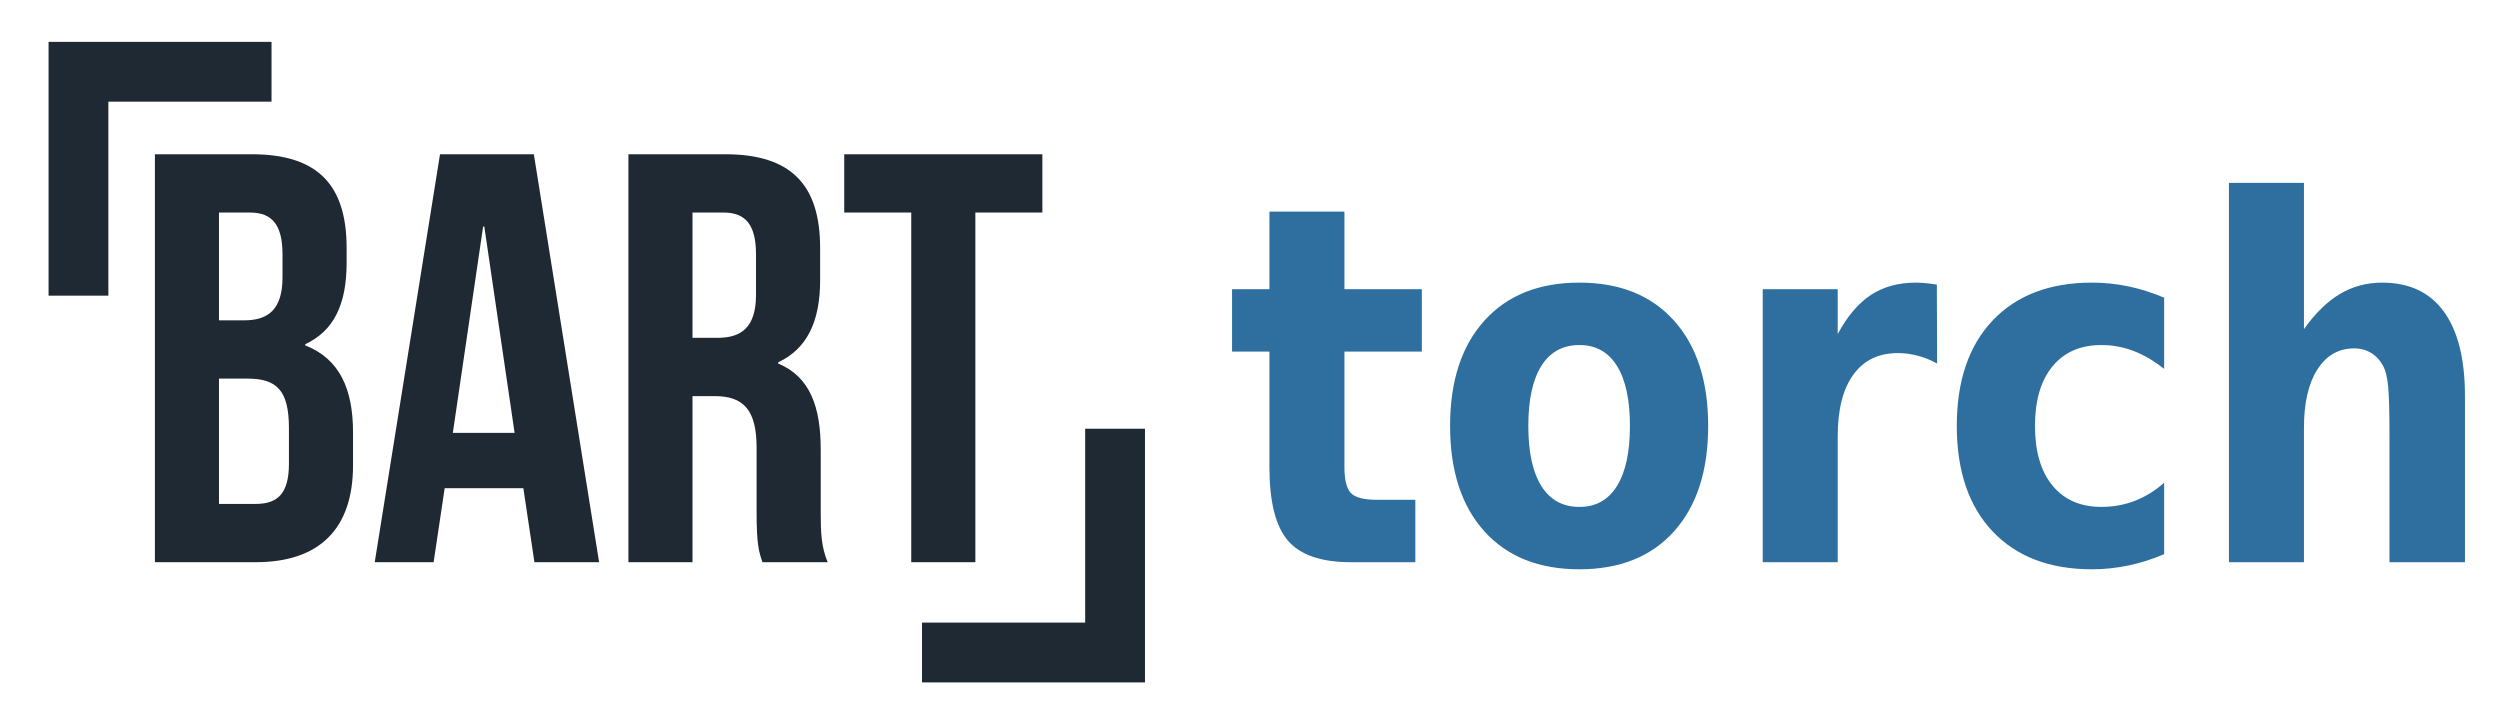
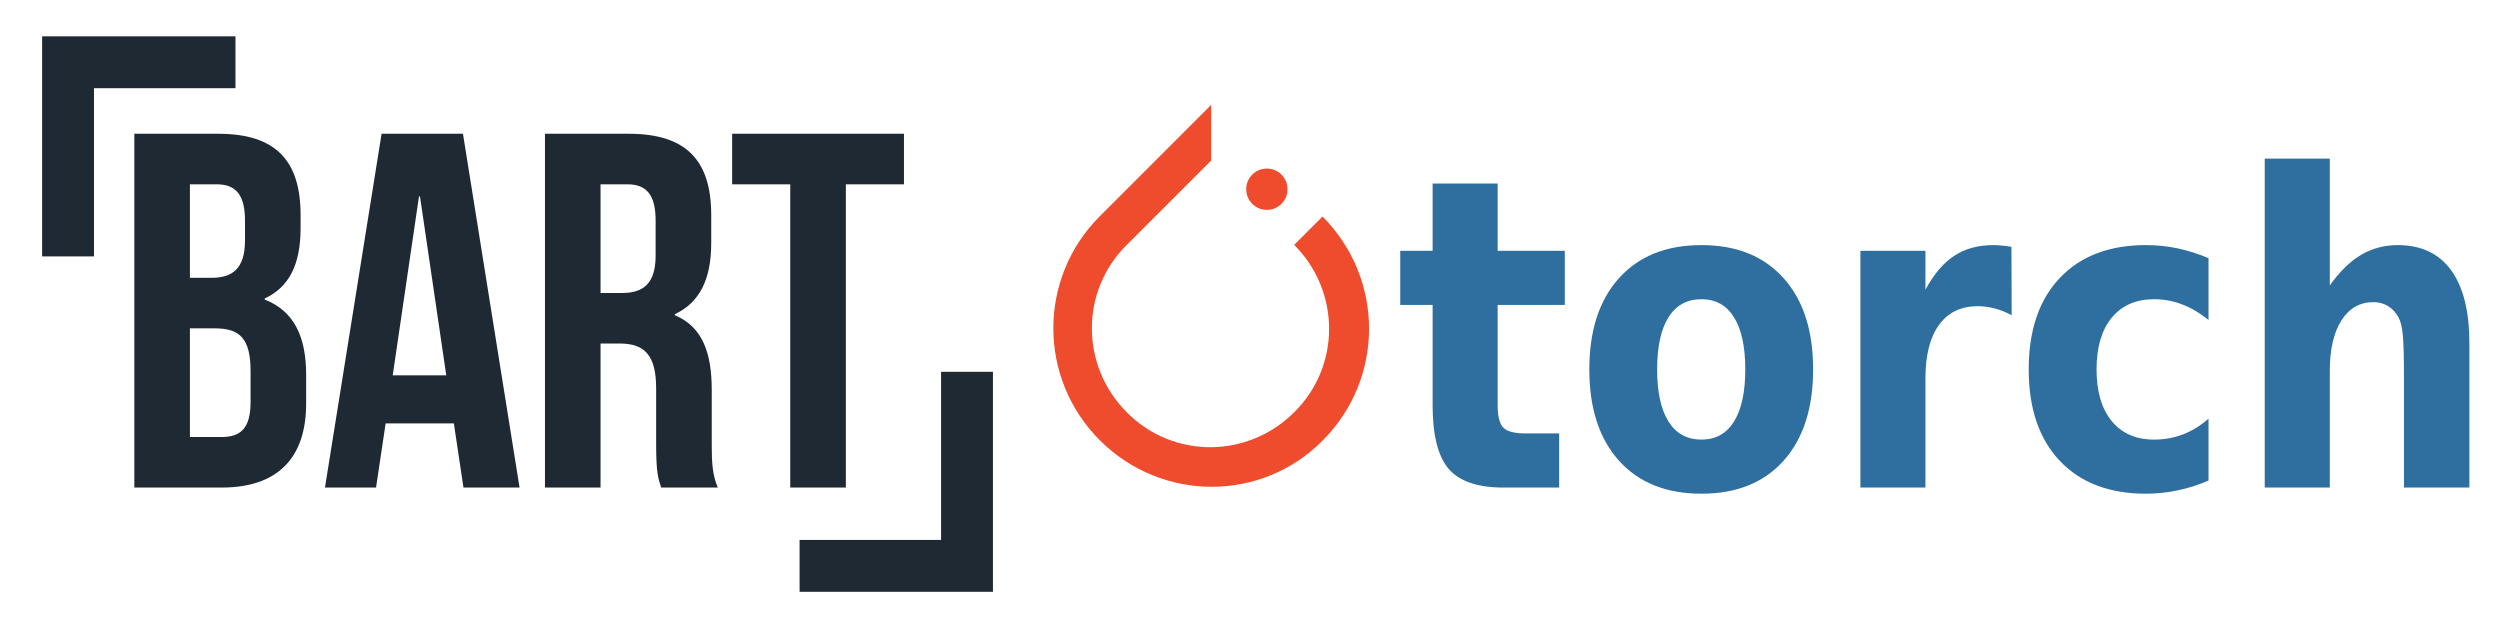
- <svg xmlns="http://www.w3.org/2000/svg" role="img" aria-label="bartorch" viewBox="-8 -8 836 240">
+ <svg xmlns="http://www.w3.org/2000/svg" role="img" aria-label="bartorch" viewBox="-8 -8 964 240">
  <path fill="#1f2933" fill-rule="evenodd" d="M76.15 43.58 C76.15 43.58 43.80 43.58 43.80 43.58 C43.80 43.58 43.80 180.00 43.80 180.00 C43.80 180.00 77.51 180.00 77.51 180.00 C98.95 180.00 110.05 168.70 110.05 147.65 C110.05 147.65 110.05 136.54 110.05 136.54 C110.05 122.12 105.57 111.99 94.07 107.50 C94.07 107.50 94.07 107.11 94.07 107.11 C103.62 102.63 107.91 93.86 107.91 79.83 C107.91 79.83 107.91 74.96 107.91 74.96 C107.91 53.91 98.36 43.58 76.15 43.58 C76.15 43.58 76.15 43.58 76.15 43.58 Z M74.78 118.61 C84.53 118.61 88.62 122.51 88.62 135.18 C88.62 135.18 88.62 147.07 88.62 147.07 C88.62 157.20 84.72 160.51 77.51 160.51 C77.51 160.51 65.23 160.51 65.23 160.51 C65.23 160.51 65.23 118.61 65.23 118.61 C65.23 118.61 74.78 118.61 74.78 118.61 Z M75.56 63.07 C83.16 63.07 86.47 67.36 86.47 77.10 C86.47 77.10 86.47 84.70 86.47 84.70 C86.47 95.62 81.60 99.12 73.61 99.12 C73.61 99.12 65.23 99.12 65.23 99.12 C65.23 99.12 65.23 63.07 65.23 63.07 C65.23 63.07 75.56 63.07 75.56 63.07 Z M170.52 43.58 C170.52 43.58 139.14 43.58 139.14 43.58 C139.14 43.58 117.31 180.00 117.31 180.00 C117.31 180.00 137.00 180.00 137.00 180.00 C137.00 180.00 140.70 155.25 140.70 155.25 C140.70 155.25 167.01 155.25 167.01 155.25 C167.01 155.25 170.71 180.00 170.71 180.00 C170.71 180.00 192.34 180.00 192.34 180.00 C192.34 180.00 170.52 43.58 170.52 43.58 Z M153.56 67.75 C153.56 67.75 153.95 67.75 153.95 67.75 C153.95 67.75 164.08 136.74 164.08 136.74 C164.08 136.74 143.43 136.74 143.43 136.74 C143.43 136.74 153.56 67.75 153.56 67.75 Z M268.78 180.00 C266.64 174.93 266.45 170.06 266.45 163.44 C266.45 163.44 266.45 142.39 266.45 142.39 C266.45 128.16 262.94 118.03 252.22 113.55 C252.22 113.55 252.22 113.16 252.22 113.16 C261.77 108.67 266.25 99.71 266.25 85.68 C266.25 85.68 266.25 74.96 266.25 74.96 C266.25 53.91 256.70 43.58 234.49 43.58 C234.49 43.58 202.14 43.58 202.14 43.58 C202.14 43.58 202.14 180.00 202.14 180.00 C202.14 180.00 223.57 180.00 223.57 180.00 C223.57 180.00 223.57 124.46 223.57 124.46 C223.57 124.46 230.98 124.46 230.98 124.46 C240.72 124.46 245.01 129.14 245.01 141.80 C245.01 141.80 245.01 163.24 245.01 163.24 C245.01 174.35 245.79 176.49 246.96 180.00 C246.96 180.00 268.78 180.00 268.78 180.00 Z M233.90 63.07 C241.50 63.07 244.81 67.36 244.81 77.10 C244.81 77.10 244.81 90.55 244.81 90.55 C244.81 101.46 239.94 104.97 231.95 104.97 C231.95 104.97 223.57 104.97 223.57 104.97 C223.57 104.97 223.57 63.07 223.57 63.07 C223.57 63.07 233.90 63.07 233.90 63.07 Z M274.31 63.07 C274.31 63.07 296.72 63.07 296.72 63.07 C296.72 63.07 296.72 180.00 296.72 180.00 C296.72 180.00 318.16 180.00 318.16 180.00 C318.16 180.00 318.16 63.07 318.16 63.07 C318.16 63.07 340.57 63.07 340.57 63.07 C340.57 63.07 340.57 43.58 340.57 43.58 C340.57 43.58 274.31 43.58 274.31 43.58 C274.31 43.58 274.31 63.07 274.31 63.07 Z M8.24 6.00 C8.24 6.00 8.24 90.88 8.24 90.88 C8.24 90.88 28.24 90.88 28.24 90.88 C28.24 90.88 28.24 26.00 28.24 26.00 C28.24 26.00 82.80 26.00 82.80 26.00 C82.80 26.00 82.80 6.00 82.80 6.00 C82.80 6.00 8.24 6.00 8.24 6.00 Z M354.88 135.36 C354.88 135.36 354.88 200.20 354.88 200.20 C354.88 200.20 300.32 200.20 300.32 200.20 C300.32 200.20 300.32 220.20 300.32 220.20 C300.32 220.20 374.88 220.20 374.88 220.20 C374.88 220.20 374.88 135.36 374.88 135.36 C374.88 135.36 354.88 135.36 354.88 135.36 Z" />
-   <path fill="#2f6f9f" fill-rule="evenodd" d="M441.58 62.77 L441.58 88.70 L467.46 88.70 L467.46 109.57 L441.58 109.57 L441.58 148.28 Q441.58 154.65 443.75 156.89 Q445.93 159.13 452.39 159.13 L465.29 159.13 L465.29 180.00 L443.75 180.00 Q428.90 180.00 422.69 172.80 Q416.50 165.57 416.50 148.28 L416.50 109.57 L404.00 109.57 L404.00 88.70 L416.50 88.70 L416.50 62.77 L441.58 62.77 Z M520.16 107.38 Q511.81 107.38 507.44 114.34 Q503.07 121.31 503.07 134.43 Q503.07 147.55 507.44 154.54 Q511.81 161.51 520.16 161.51 Q528.37 161.51 532.70 154.54 Q537.05 147.55 537.05 134.43 Q537.05 121.31 532.70 114.34 Q528.37 107.38 520.16 107.38 Z M520.16 86.51 Q540.42 86.51 551.81 99.24 Q563.21 111.94 563.21 134.43 Q563.21 156.94 551.81 169.67 Q540.42 182.37 520.16 182.37 Q499.83 182.37 488.37 169.67 Q476.91 156.94 476.91 134.43 Q476.91 111.94 488.37 99.24 Q499.83 86.51 520.16 86.51 Z M639.77 113.56 Q636.48 111.76 633.20 110.93 Q629.95 110.07 626.65 110.07 Q616.98 110.07 611.75 117.29 Q606.53 124.49 606.53 137.92 L606.53 180.00 L581.45 180.00 L581.45 88.70 L606.53 88.70 L606.53 103.70 Q611.37 94.73 617.63 90.63 Q623.91 86.51 632.68 86.51 Q633.94 86.51 635.40 86.64 Q636.88 86.75 639.68 87.16 L639.77 113.56 Z M715.69 91.55 L715.69 115.36 Q710.57 111.29 705.41 109.34 Q700.25 107.38 694.71 107.38 Q684.21 107.38 678.36 114.50 Q672.50 121.62 672.50 134.43 Q672.50 147.24 678.36 154.38 Q684.21 161.51 694.71 161.51 Q700.61 161.51 705.91 159.47 Q711.20 157.41 715.69 153.42 L715.69 177.31 Q709.79 179.84 703.73 181.10 Q697.67 182.37 691.57 182.37 Q670.33 182.37 658.33 169.70 Q646.35 157.02 646.35 134.43 Q646.35 111.84 658.33 99.19 Q670.33 86.51 691.57 86.51 Q697.74 86.51 703.73 87.76 Q709.72 89.02 715.69 91.55 Z M816.28 124.41 L816.28 180.00 L791.04 180.00 L791.04 170.95 L791.04 137.61 Q791.04 125.64 790.59 121.15 Q790.14 116.67 789.02 114.55 Q787.54 111.68 785.01 110.09 Q782.49 108.50 779.26 108.50 Q771.41 108.50 766.92 115.57 Q762.44 122.61 762.44 135.08 L762.44 180.00 L737.36 180.00 L737.36 53.15 L762.44 53.15 L762.44 102.06 Q768.11 94.08 774.48 90.29 Q780.88 86.51 788.60 86.51 Q802.19 86.51 809.23 96.21 Q816.28 105.89 816.28 124.41 Z" />
+   <path fill="#2f6f9f" fill-rule="evenodd" d="M569.50 62.77 L569.50 88.70 L595.39 88.70 L595.39 109.57 L569.50 109.57 L569.50 148.28 Q569.50 154.65 571.68 156.89 Q573.86 159.13 580.32 159.13 L593.21 159.13 L593.21 180.00 L571.68 180.00 Q556.83 180.00 550.61 172.80 Q544.42 165.57 544.42 148.28 L544.42 109.57 L531.93 109.57 L531.93 88.70 L544.42 88.70 L544.42 62.77 L569.50 62.77 Z M648.09 107.38 Q639.74 107.38 635.37 114.34 Q630.99 121.31 630.99 134.43 Q630.99 147.55 635.37 154.54 Q639.74 161.51 648.09 161.51 Q656.30 161.51 660.63 154.54 Q664.98 147.55 664.98 134.43 Q664.98 121.31 660.63 114.34 Q656.30 107.38 648.09 107.38 Z M648.09 86.51 Q668.34 86.51 679.74 99.24 Q691.14 111.94 691.14 134.43 Q691.14 156.94 679.74 169.67 Q668.34 182.37 648.09 182.37 Q627.76 182.37 616.30 169.67 Q604.84 156.94 604.84 134.43 Q604.84 111.94 616.30 99.24 Q627.76 86.51 648.09 86.51 Z M767.70 113.56 Q764.40 111.76 761.13 110.93 Q757.87 110.07 754.58 110.07 Q744.91 110.07 739.68 117.29 Q734.45 124.49 734.45 137.92 L734.45 180.00 L709.37 180.00 L709.37 88.70 L734.45 88.70 L734.45 103.70 Q739.30 94.73 745.56 90.63 Q751.84 86.51 760.61 86.51 Q761.87 86.51 763.33 86.64 Q764.81 86.75 767.61 87.16 L767.70 113.56 Z M843.61 91.55 L843.61 115.36 Q838.50 111.29 833.34 109.34 Q828.18 107.38 822.64 107.38 Q812.14 107.38 806.29 114.50 Q800.43 121.62 800.43 134.43 Q800.43 147.24 806.29 154.38 Q812.14 161.51 822.64 161.51 Q828.54 161.51 833.83 159.47 Q839.13 157.41 843.61 153.42 L843.61 177.31 Q837.71 179.84 831.66 181.10 Q825.60 182.37 819.50 182.37 Q798.25 182.37 786.25 169.70 Q774.27 157.02 774.27 134.43 Q774.27 111.84 786.25 99.19 Q798.25 86.51 819.50 86.51 Q825.67 86.51 831.66 87.76 Q837.65 89.02 843.61 91.55 Z M944.20 124.41 L944.20 180.00 L918.97 180.00 L918.97 170.95 L918.97 137.61 Q918.97 125.64 918.52 121.15 Q918.07 116.67 916.95 114.55 Q915.47 111.68 912.93 110.09 Q910.42 108.50 907.19 108.50 Q899.34 108.50 894.85 115.57 Q890.37 122.61 890.37 135.08 L890.37 180.00 L865.28 180.00 L865.28 53.15 L890.37 53.15 L890.37 102.06 Q896.04 94.08 902.41 90.29 Q908.81 86.51 916.52 86.51 Q930.12 86.51 937.16 96.21 Q944.20 105.89 944.20 124.41 Z" />
+   <g transform="translate(398.00 32.69) scale(1.35025) translate(-0.6 -1067.9)" fill="#EE4C2C">
+     <path d="M77.6,1099.6l-8.1,8.1c13.3,13.3,13.3,34.7,0,47.8c-13.3,13.3-34.7,13.3-47.8,0c-13.3-13.3-13.3-34.7,0-47.8l0,0l21.1-21.1l3-3l0,0v-15.9l-31.8,31.8c-17.7,17.7-17.7,46.3,0,64c17.7,17.7,46.3,17.7,63.7,0C95.3,1145.8,95.3,1117.4,77.6,1099.6z" />
+     <circle cx="61.7" cy="1091.8" r="5.9" />
+   </g>
</svg>
